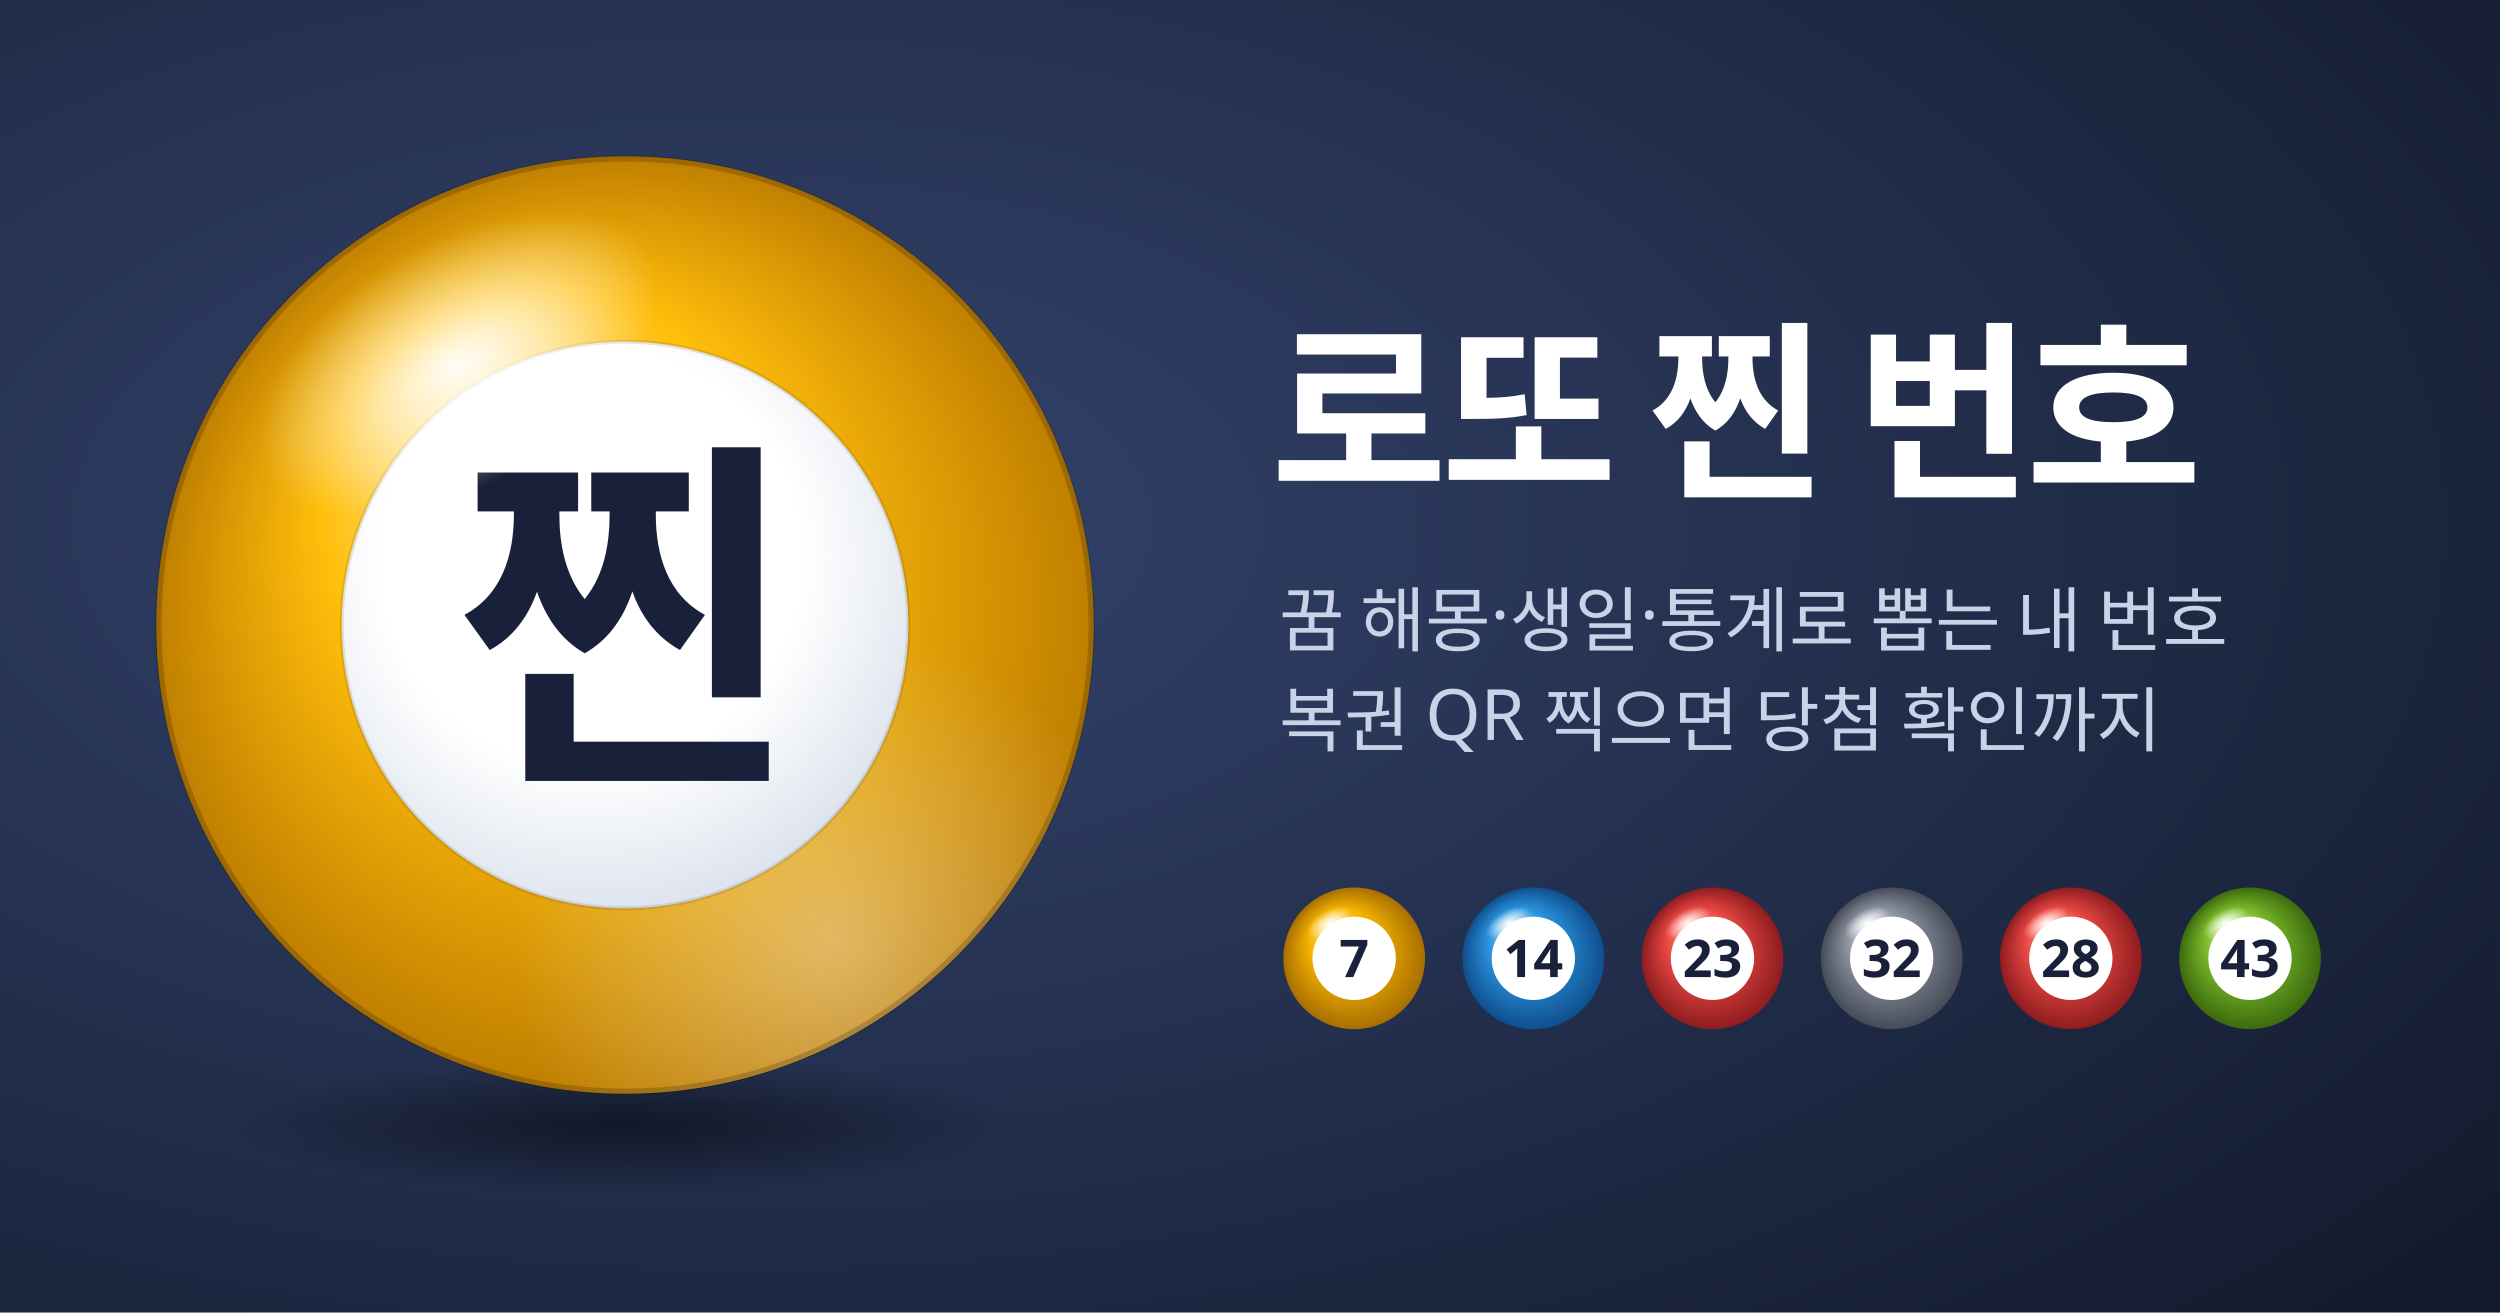
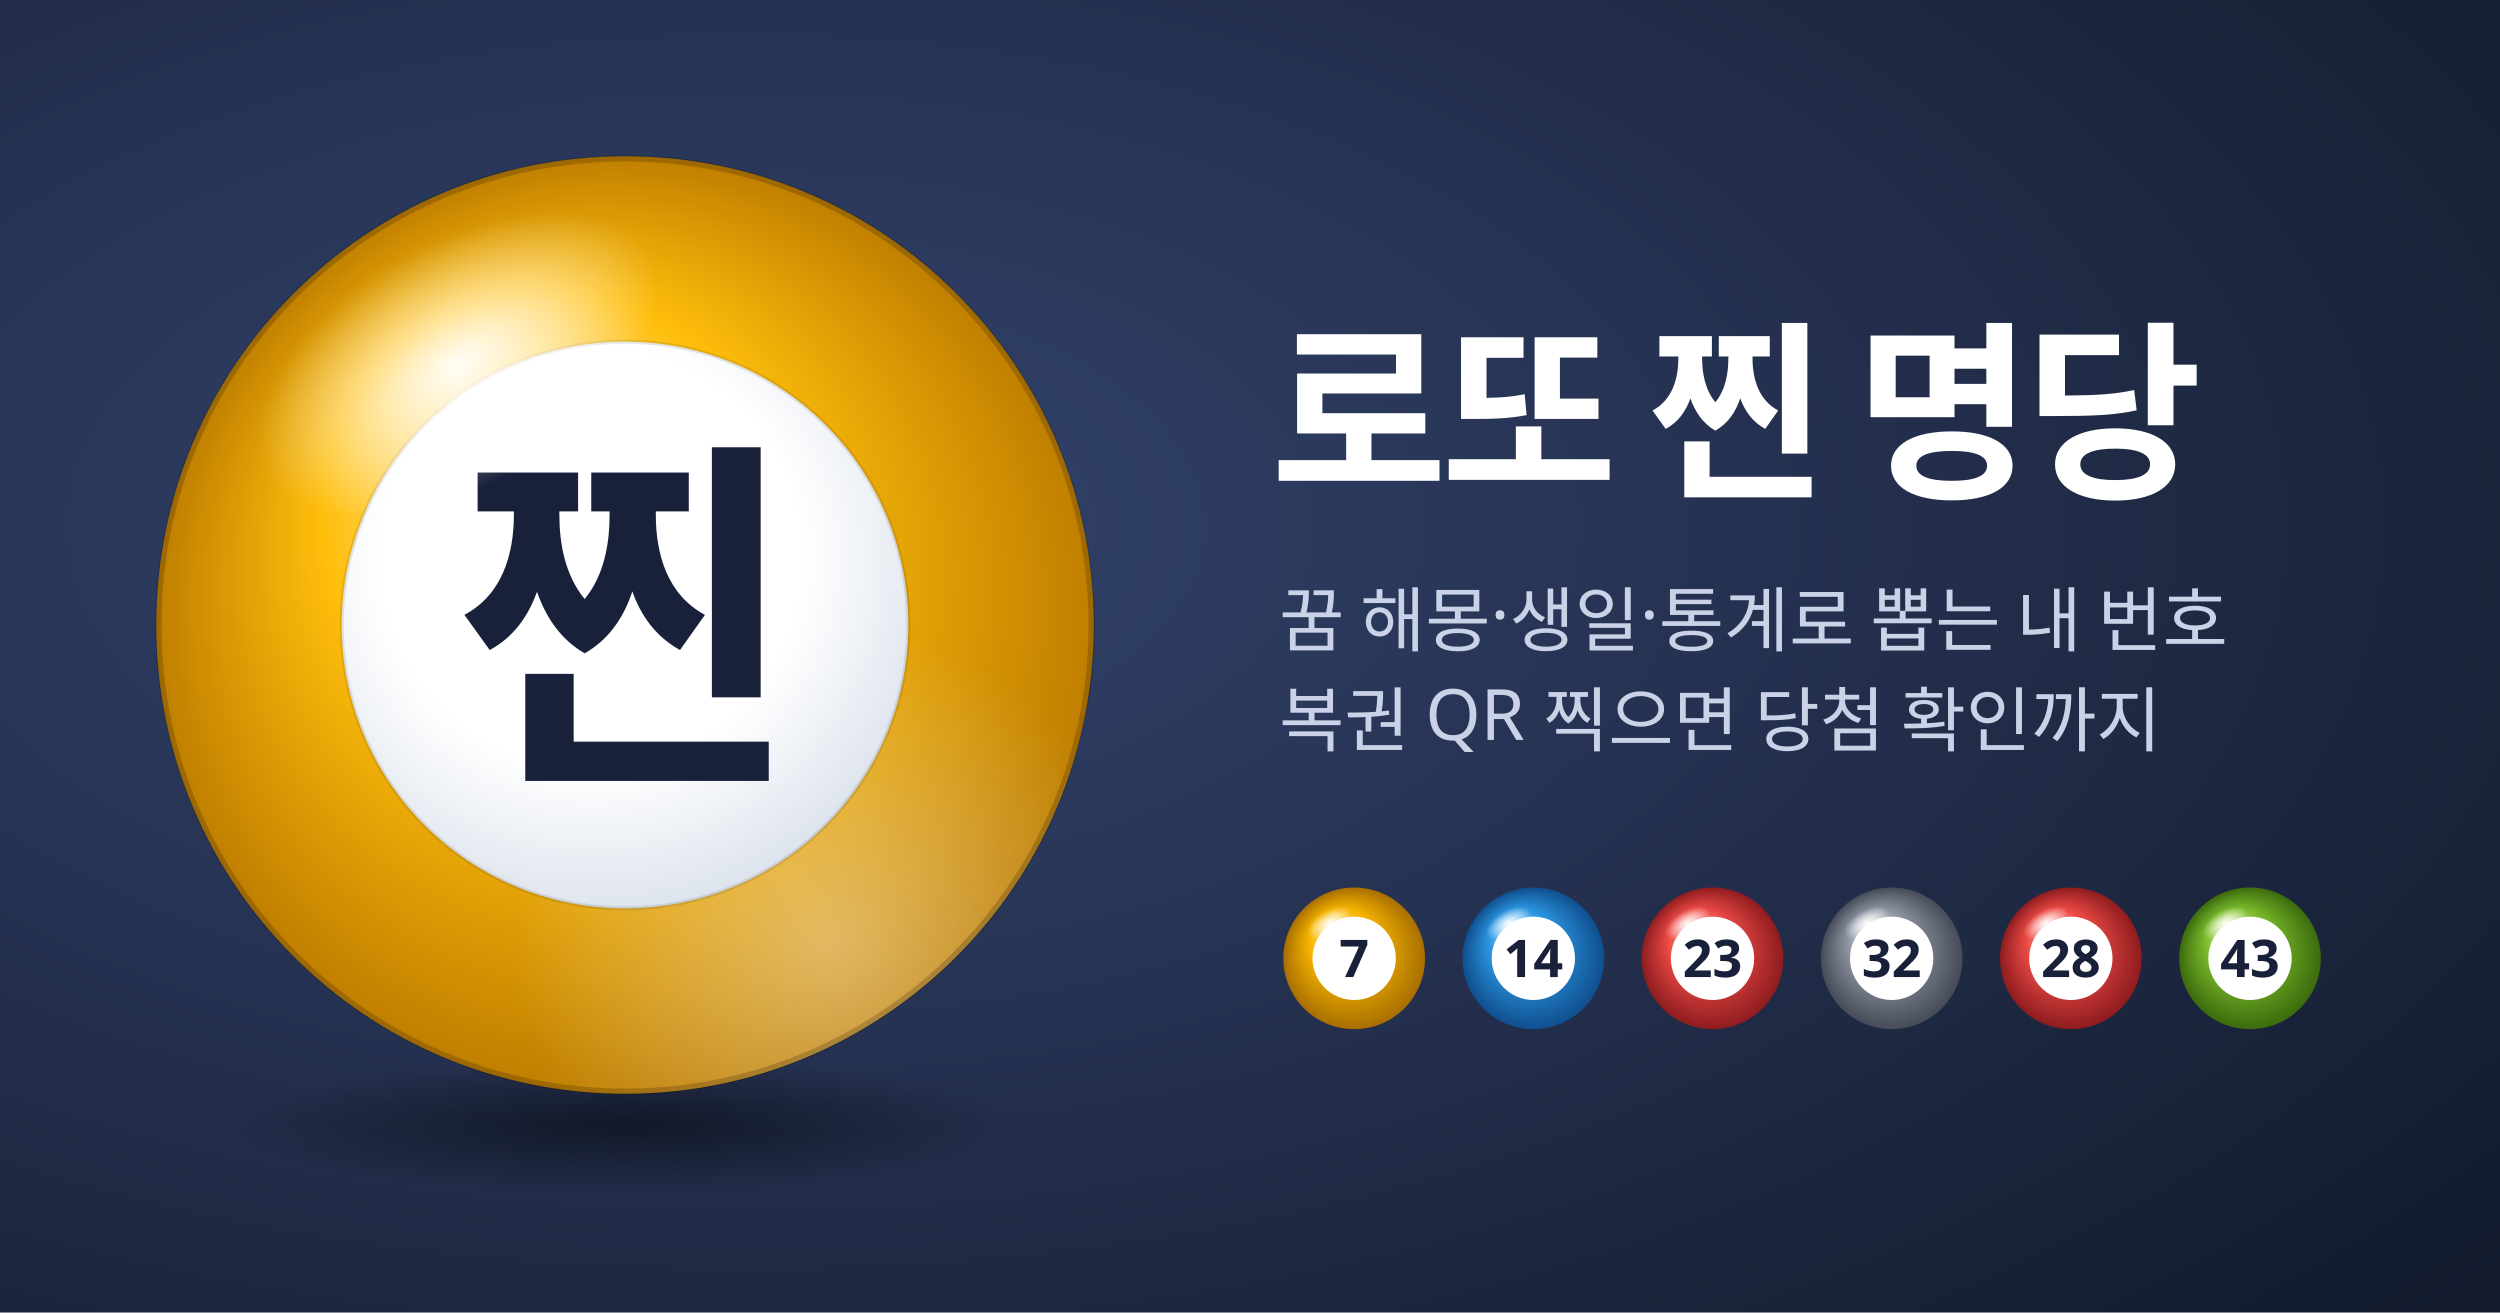
<svg xmlns="http://www.w3.org/2000/svg" viewBox="0 0 1200 630" width="1200" height="630">
  <defs>
    <radialGradient id="bg" cx="30%" cy="40%" r="90%">
      <stop offset="0" stop-color="#34446e" />
      <stop offset="1" stop-color="#121a2c" />
    </radialGradient>
    <radialGradient id="body" cx="50%" cy="50%" r="50%" fx="34%" fy="28%">
      <stop offset="0" stop-color="#ffe9a0" />
      <stop offset="0.48" stop-color="#ffbe0b" />
      <stop offset="1" stop-color="#c07f00" />
    </radialGradient>
    <radialGradient id="bounce" cx="72%" cy="84%" r="34%">
      <stop offset="0" stop-color="#fff" stop-opacity="0.38" />
      <stop offset="1" stop-color="#fff" stop-opacity="0" />
    </radialGradient>
    <radialGradient id="face" cx="44%" cy="38%" r="62%">
      <stop offset="0.6" stop-color="#ffffff" />
      <stop offset="1" stop-color="#dfe5ee" />
    </radialGradient>
    <radialGradient id="spec" cx="50%" cy="50%" r="50%">
      <stop offset="0" stop-color="#fff" stop-opacity="0.95" />
      <stop offset="1" stop-color="#fff" stop-opacity="0" />
    </radialGradient>
    <radialGradient id="shadow" cx="50%" cy="50%" r="50%">
      <stop offset="0" stop-color="#000" stop-opacity="0.5" />
      <stop offset="1" stop-color="#000" stop-opacity="0" />
    </radialGradient>
    <radialGradient id="b1" fx="34%" fy="28%">
      <stop offset="0" stop-color="#ffe27a" />
      <stop offset="0.45" stop-color="#f7b500" />
      <stop offset="1" stop-color="#a86f00" />
    </radialGradient>
    <radialGradient id="b2" fx="34%" fy="28%">
      <stop offset="0" stop-color="#9ad8ff" />
      <stop offset="0.45" stop-color="#2b95e0" />
      <stop offset="1" stop-color="#0f4f8f" />
    </radialGradient>
    <radialGradient id="b3" fx="34%" fy="28%">
      <stop offset="0" stop-color="#ffa29a" />
      <stop offset="0.45" stop-color="#ec4a45" />
      <stop offset="1" stop-color="#8f1c1f" />
    </radialGradient>
    <radialGradient id="b4" fx="34%" fy="28%">
      <stop offset="0" stop-color="#d9dde4" />
      <stop offset="0.45" stop-color="#8d94a1" />
      <stop offset="1" stop-color="#454b57" />
    </radialGradient>
    <radialGradient id="b5" fx="34%" fy="28%">
      <stop offset="0" stop-color="#d4f28a" />
      <stop offset="0.45" stop-color="#7cbc2c" />
      <stop offset="1" stop-color="#3c6b0d" />
    </radialGradient>
    <g id="mini">
      <circle r="17" fill="#fff" />
      <ellipse cx="-12" cy="-16" rx="12" ry="6.5" fill="url(#spec)" transform="rotate(-30 -12 -16)" />
    </g>
  </defs>
  <rect width="1200" height="630" fill="url(#bg)" />
  <ellipse cx="300" cy="540" rx="190" ry="32" fill="url(#shadow)" />
  <circle cx="300" cy="300" r="225" fill="url(#body)" />
  <circle cx="300" cy="300" r="225" fill="url(#bounce)" />
  <circle cx="300" cy="300" r="136" fill="url(#face)" />
  <circle cx="300" cy="300" r="136" fill="none" stroke="#000" stroke-opacity="0.1" stroke-width="2" />
  <text x="300" y="362" text-anchor="middle" font-family="Malgun Gothic, sans-serif" font-weight="700" font-size="176" fill="#18203a">찐</text>
  <ellipse cx="0" cy="0" rx="106" ry="58" fill="url(#spec)" transform="translate(220 175) rotate(-30)" />
  <circle cx="300" cy="300" r="224" fill="none" stroke="#000" stroke-opacity="0.18" stroke-width="3" />
-   <text x="610" y="232" font-family="Malgun Gothic, sans-serif" font-weight="700" font-size="92" fill="#ffffff" letter-spacing="-3">로또 찐 번호</text>
+   <text x="610" y="232" font-family="Malgun Gothic, sans-serif" font-weight="700" font-size="92" fill="#ffffff" letter-spacing="-3">로또 찐 명당</text>
  <text x="614" y="310" font-family="Malgun Gothic, sans-serif" font-size="34" fill="#c9d2e6">꿈 해몽·생일·통계로 뽑는 내 번호</text>
  <text x="614" y="358" font-family="Malgun Gothic, sans-serif" font-size="34" fill="#c9d2e6">복권 QR 찍으면 당첨 확인까지</text>
  <g font-family="Malgun Gothic, sans-serif" font-weight="700" font-size="25" text-anchor="middle" fill="#18203a">
    <g transform="translate(650 460)">
      <circle r="34" fill="url(#b1)" />
      <circle r="20" fill="#fff" />
      <text y="9">7</text>
      <ellipse cx="-12" cy="-17" rx="12" ry="6" fill="url(#spec)" transform="rotate(-30 -12 -17)" />
    </g>
    <g transform="translate(736 460)">
      <circle r="34" fill="url(#b2)" />
      <circle r="20" fill="#fff" />
      <text y="9">14</text>
      <ellipse cx="-12" cy="-17" rx="12" ry="6" fill="url(#spec)" transform="rotate(-30 -12 -17)" />
    </g>
    <g transform="translate(822 460)">
      <circle r="34" fill="url(#b3)" />
      <circle r="20" fill="#fff" />
      <text y="9">23</text>
      <ellipse cx="-12" cy="-17" rx="12" ry="6" fill="url(#spec)" transform="rotate(-30 -12 -17)" />
    </g>
    <g transform="translate(908 460)">
      <circle r="34" fill="url(#b4)" />
      <circle r="20" fill="#fff" />
      <text y="9">32</text>
      <ellipse cx="-12" cy="-17" rx="12" ry="6" fill="url(#spec)" transform="rotate(-30 -12 -17)" />
    </g>
    <g transform="translate(994 460)">
      <circle r="34" fill="url(#b3)" />
      <circle r="20" fill="#fff" />
      <text y="9">28</text>
      <ellipse cx="-12" cy="-17" rx="12" ry="6" fill="url(#spec)" transform="rotate(-30 -12 -17)" />
    </g>
    <g transform="translate(1080 460)">
      <circle r="34" fill="url(#b5)" />
      <circle r="20" fill="#fff" />
      <text y="9">43</text>
      <ellipse cx="-12" cy="-17" rx="12" ry="6" fill="url(#spec)" transform="rotate(-30 -12 -17)" />
    </g>
  </g>
</svg>
